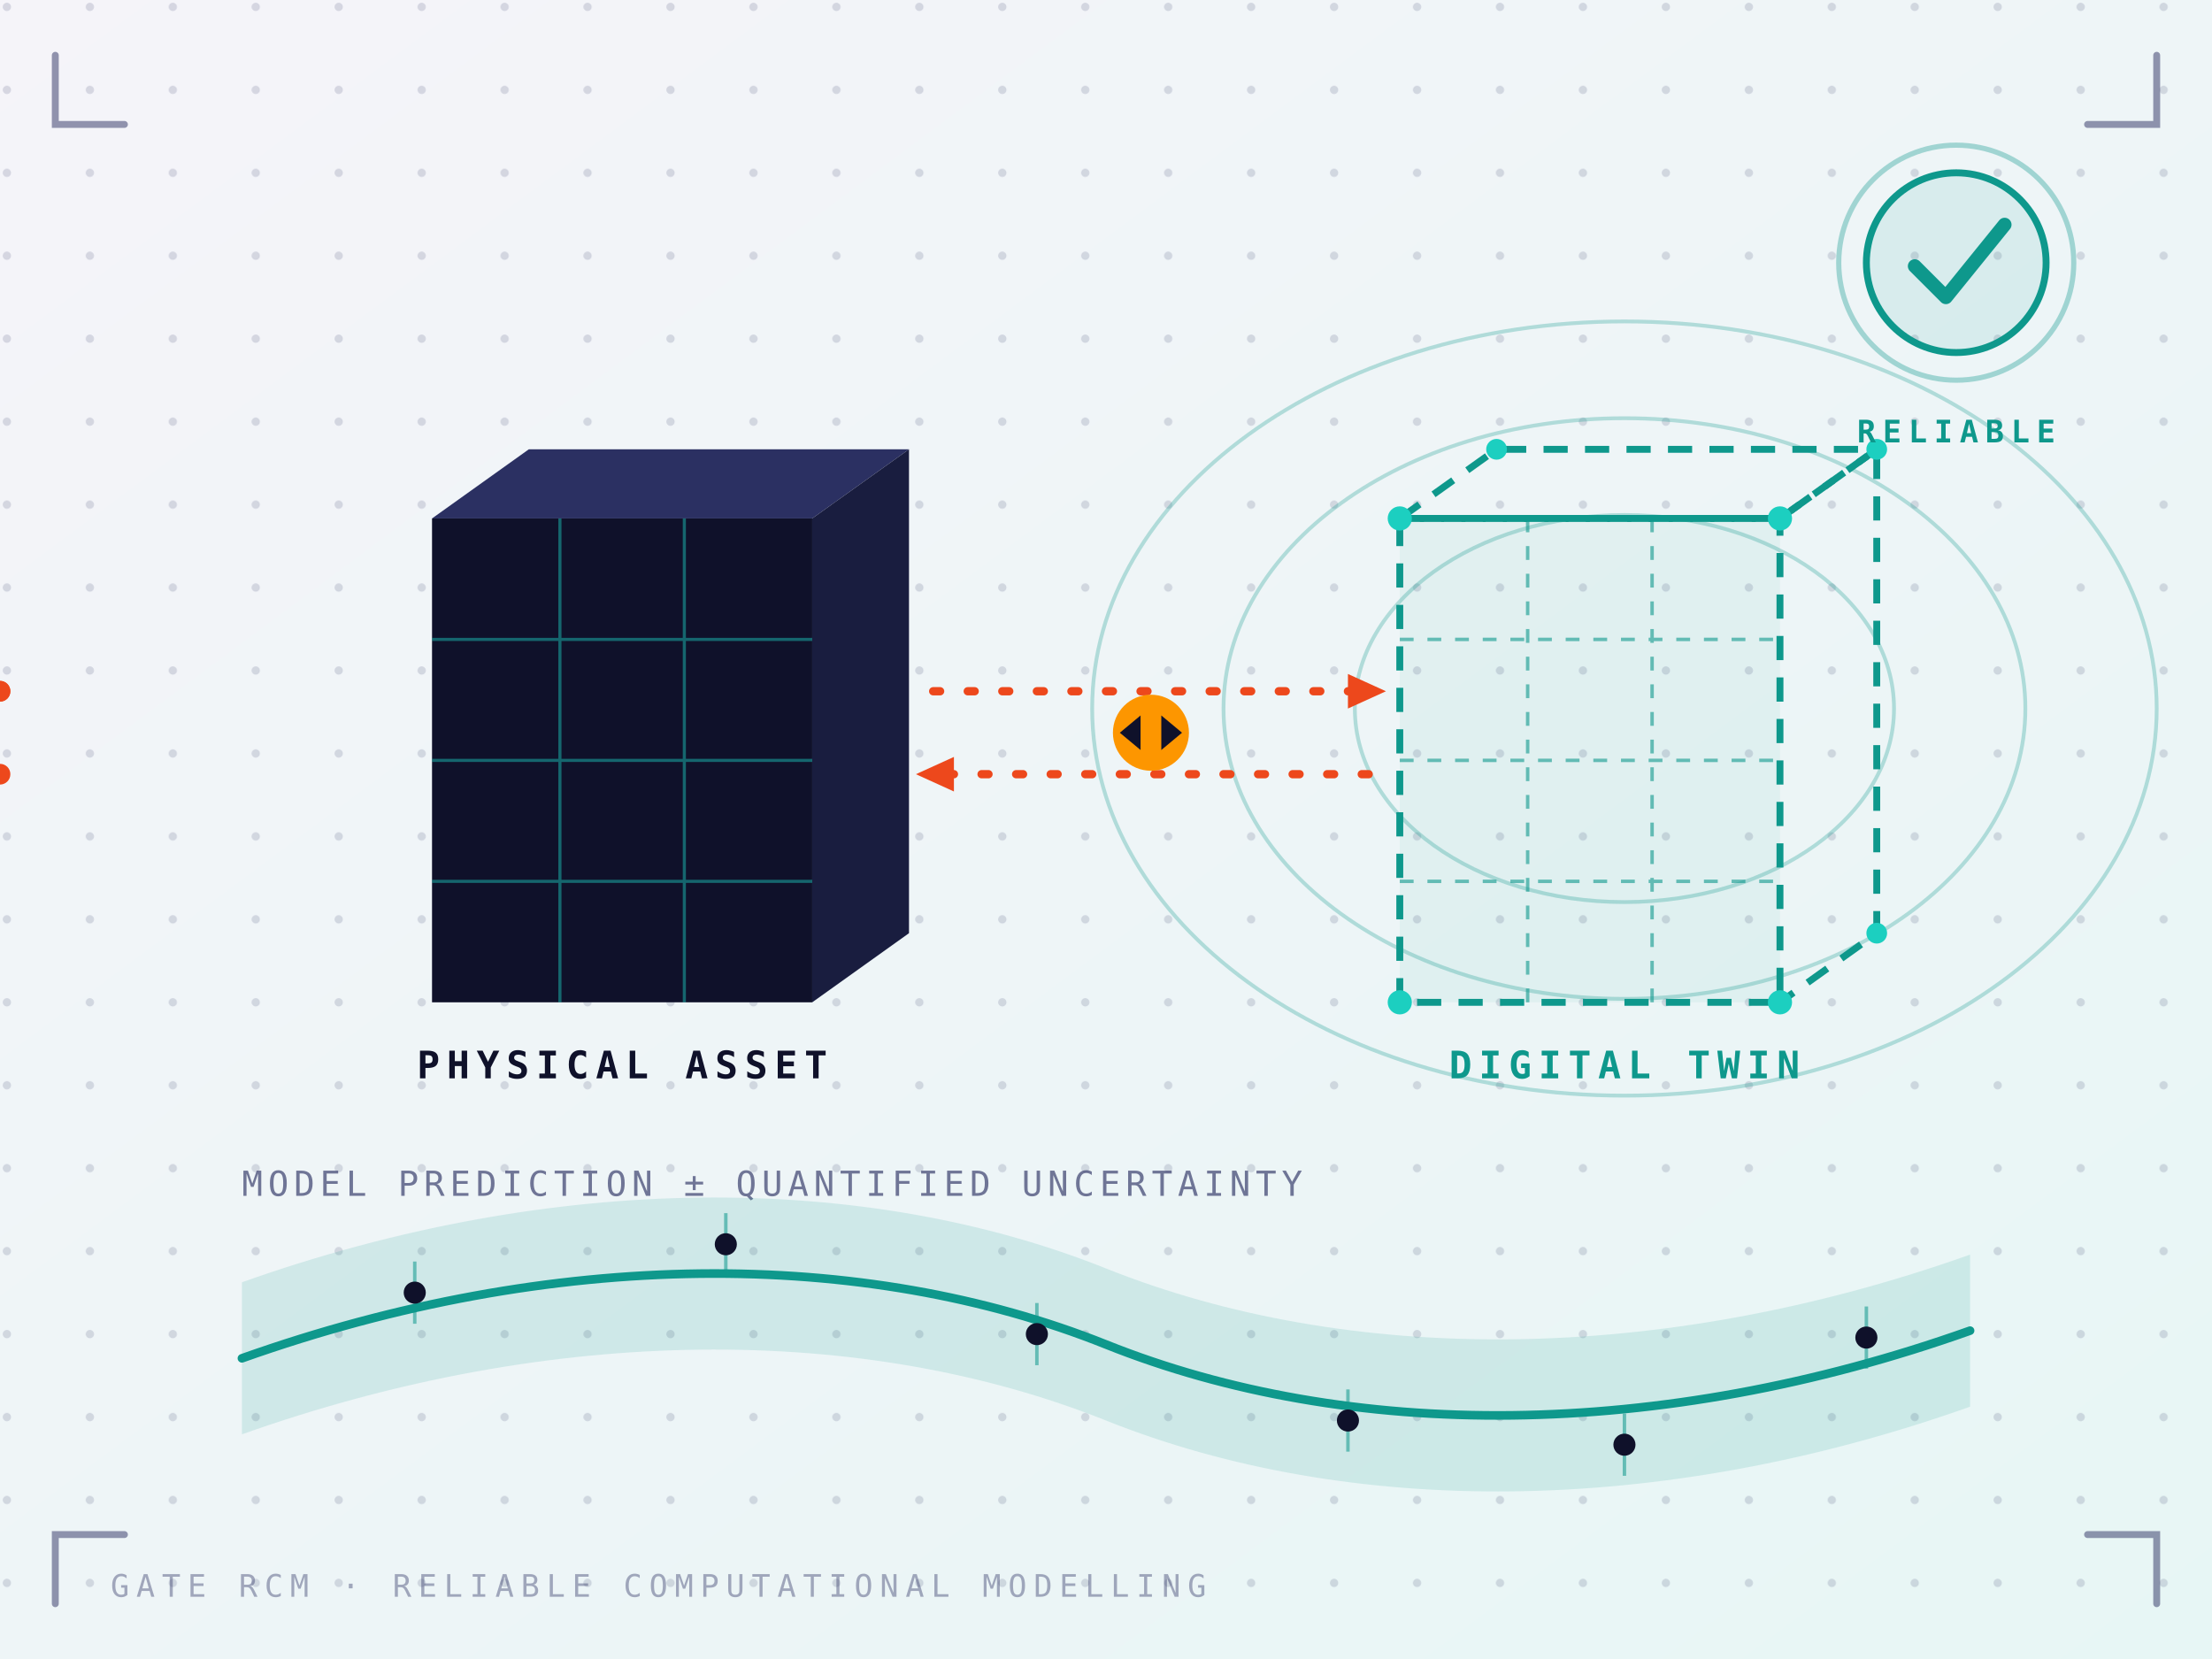
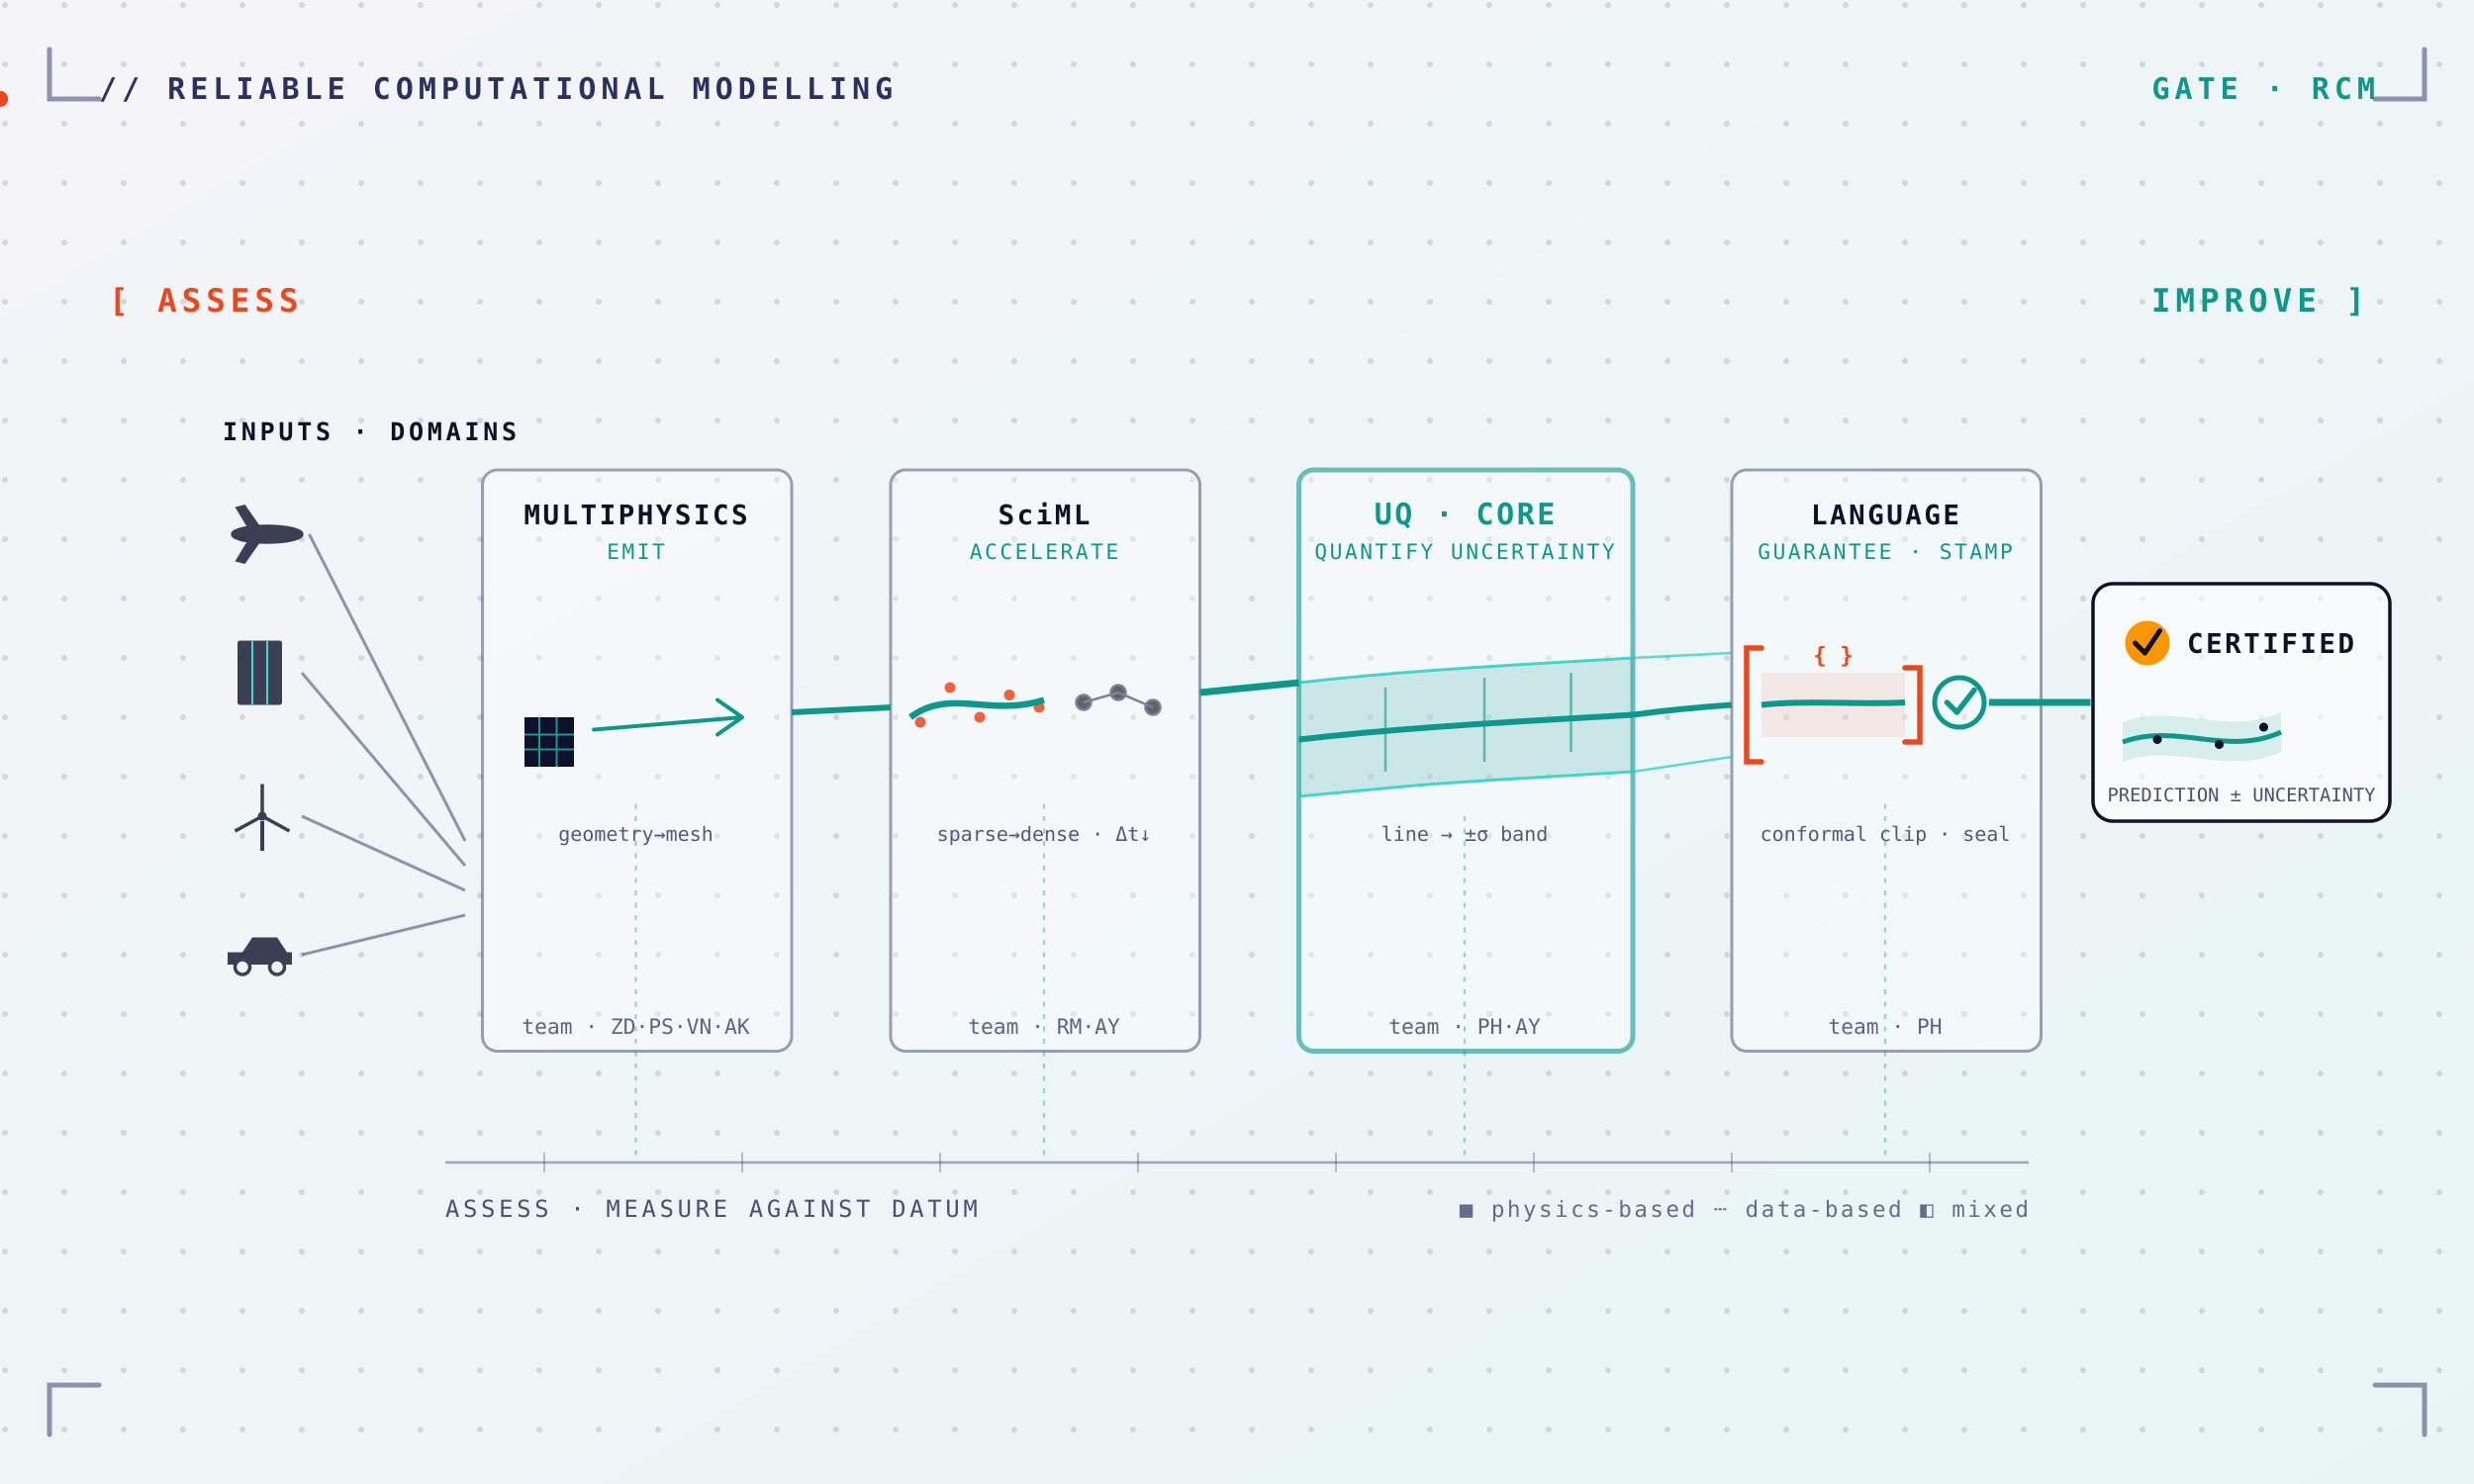
- <svg xmlns="http://www.w3.org/2000/svg" viewBox="0 0 640 480" width="640" height="480">
+ <svg xmlns="http://www.w3.org/2000/svg" viewBox="0 0 1000 600" width="1000" height="600">
  <defs>
-     <linearGradient id="bg-grad" x1="0" y1="0" x2="1" y2="1">
+     <linearGradient id="pl-bg" x1="0" y1="0" x2="1" y2="1">
      <stop offset="0%" stop-color="#F5F4F9" />
      <stop offset="100%" stop-color="#E7F6F5" />
    </linearGradient>
-     <pattern id="dots" x="0" y="0" width="24" height="24" patternUnits="userSpaceOnUse">
+     <pattern id="pl-dots" x="0" y="0" width="24" height="24" patternUnits="userSpaceOnUse">
      <circle cx="2" cy="2" r="1.2" fill="#2B3062" opacity="0.16" />
    </pattern>
+     <clipPath id="g3clip">
+       <rect x="525" y="150" width="135" height="235" />
+     </clipPath>
  </defs>
-   <rect width="640" height="480" fill="url(#bg-grad)" />
-   <rect width="640" height="480" fill="url(#dots)" />
-   <g stroke="#0E988C" stroke-width="1.1" fill="none" opacity="0.28">
-     <ellipse cx="470" cy="205" rx="78" ry="56" />
-     <ellipse cx="470" cy="205" rx="116" ry="84" />
-     <ellipse cx="470" cy="205" rx="154" ry="112" />
+   <rect width="1000" height="600" fill="url(#pl-bg)" />
+   <rect width="1000" height="600" fill="url(#pl-dots)" />
+   <text x="40" y="40" font-family="ui-monospace, monospace" font-size="12" font-weight="700" fill="#2B3062" letter-spacing="2">// RELIABLE COMPUTATIONAL MODELLING</text>
+   <text x="960" y="40" font-family="ui-monospace, monospace" font-size="12" font-weight="700" fill="#0E988C" letter-spacing="2" text-anchor="end">GATE · RCM</text>
+   <g transform="translate(0,40)">
+     <text x="44" y="86" font-family="ui-monospace, monospace" font-size="13" font-weight="700" fill="#ED481C" letter-spacing="2">[ ASSESS</text>
+     <text x="956" y="86" font-family="ui-monospace, monospace" font-size="13" font-weight="700" fill="#0E988C" letter-spacing="2" text-anchor="end">IMPROVE ]</text>
+     <text x="90" y="138" font-family="ui-monospace, monospace" font-size="10" font-weight="700" fill="#0F112A" letter-spacing="1.5">INPUTS · DOMAINS</text>
+     <g stroke="#0F112A" stroke-width="1.4" fill="none" opacity="0.8">
+       <g transform="translate(108,176)">
+         <ellipse cx="0" cy="0" rx="14" ry="3.2" fill="#0F112A" />
+         <path d="M-2,-2 L-9,-12 L-13,-11 L-7,-1 Z" fill="#0F112A" stroke="none" />
+         <path d="M-2,2 L-9,12 L-13,11 L-7,1 Z" fill="#0F112A" stroke="none" />
+       </g>
+       <g transform="translate(105,232)">
+         <rect x="-9" y="-13" width="18" height="26" rx="1" fill="#0F112A" stroke="none" />
+         <line x1="-3" y1="-13" x2="-3" y2="13" stroke="#1CCFC0" stroke-width="0.8" />
+         <line x1="3" y1="-13" x2="3" y2="13" stroke="#1CCFC0" stroke-width="0.8" />
+       </g>
+       <g transform="translate(106,290)">
+         <line x1="0" y1="2" x2="0" y2="14" stroke-width="1.6" />
+         <line x1="0" y1="0" x2="0" y2="-13" />
+         <line x1="0" y1="0" x2="11" y2="6" />
+         <line x1="0" y1="0" x2="-11" y2="6" />
+         <circle cx="0" cy="0" r="1.8" fill="#0F112A" stroke="none" />
+       </g>
+       <g transform="translate(105,346)">
+         <path d="M-13,4 L-13,-1 L-7,-1 L-3,-7 L7,-7 L11,-1 L13,-1 L13,4 Z" fill="#0F112A" stroke="none" />
+         <circle cx="-7" cy="5" r="3" fill="#E7F6F5" stroke="#0F112A" stroke-width="1.4" />
+         <circle cx="7" cy="5" r="3" fill="#E7F6F5" stroke="#0F112A" stroke-width="1.4" />
+       </g>
+     </g>
+     <g stroke="#2B3062" stroke-width="1.2" fill="none" opacity="0.5">
+       <path d="M125,176 L188,300" />
+       <path d="M122,232 L188,310" />
+       <path d="M122,290 L188,320" />
+       <path d="M122,346 L188,330" />
+     </g>
+     <g font-family="ui-monospace, monospace">
+       <g fill="#FFFFFF" fill-opacity="0.35" stroke="#2B3062" stroke-opacity="0.45" stroke-width="1.2">
+         <rect x="195" y="150" width="125" height="235" rx="6" />
+         <rect x="360" y="150" width="125" height="235" rx="6" />
+         <rect x="525" y="150" width="135" height="235" rx="6" stroke="#0E988C" stroke-opacity="0.6" stroke-width="2" />
+         <rect x="700" y="150" width="125" height="235" rx="6" />
+       </g>
+       <text x="257" y="172" font-size="11" font-weight="700" fill="#0F112A" letter-spacing="1" text-anchor="middle">MULTIPHYSICS</text>
+       <text x="257" y="186" font-size="8.5" fill="#0E988C" letter-spacing="1" text-anchor="middle">EMIT</text>
+       <text x="422" y="172" font-size="11" font-weight="700" fill="#0F112A" letter-spacing="1" text-anchor="middle">SciML</text>
+       <text x="422" y="186" font-size="8.5" fill="#0E988C" letter-spacing="1" text-anchor="middle">ACCELERATE</text>
+       <text x="592" y="172" font-size="12" font-weight="700" fill="#0E988C" letter-spacing="1" text-anchor="middle">UQ · CORE</text>
+       <text x="592" y="186" font-size="8.5" fill="#0E988C" letter-spacing="1" text-anchor="middle">QUANTIFY UNCERTAINTY</text>
+       <text x="762" y="172" font-size="11" font-weight="700" fill="#0F112A" letter-spacing="1" text-anchor="middle">LANGUAGE</text>
+       <text x="762" y="186" font-size="8.5" fill="#0E988C" letter-spacing="1" text-anchor="middle">GUARANTEE · STAMP</text>
+       <g font-size="8.5" fill="#2B3062" opacity="0.75" text-anchor="middle">
+         <text x="257" y="378">team · ZD·PS·VN·AK</text>
+         <text x="422" y="378">team · RM·AY</text>
+         <text x="592" y="378">team · PH·AY</text>
+         <text x="762" y="378">team · PH</text>
+       </g>
+     </g>
+     <g>
+       <rect x="212" y="250" width="20" height="20" fill="#0F112A" />
+       <g stroke="#1CCFC0" stroke-width="0.8" opacity="0.7">
+         <line x1="218" y1="250" x2="218" y2="270" />
+         <line x1="225" y1="250" x2="225" y2="270" />
+         <line x1="212" y1="257" x2="232" y2="257" />
+         <line x1="212" y1="263" x2="232" y2="263" />
+       </g>
+       <path d="M240,255 L300,250 L290,243 M300,250 L290,257" fill="none" stroke="#0E988C" stroke-width="1.6" stroke-linecap="round" stroke-linejoin="round" />
+       <text x="257" y="300" font-family="ui-monospace, monospace" font-size="8" fill="#2B3062" text-anchor="middle" opacity="0.8">geometry→mesh</text>
+     </g>
+     <line x1="320" y1="248" x2="360" y2="246" stroke="#0E988C" stroke-width="2.4" />
+     <g>
+       <g fill="#ED481C" opacity="0.85">
+         <circle cx="372" cy="252" r="2.2" />
+         <circle cx="384" cy="238" r="2.2" />
+         <circle cx="396" cy="250" r="2.2" />
+         <circle cx="408" cy="241" r="2.2" />
+         <circle cx="420" cy="246" r="2.2" />
+       </g>
+       <path d="M368,250 C384,238 400,250 422,243" fill="none" stroke="#0E988C" stroke-width="2.6" />
+       <g stroke="#2B3062" stroke-width="1" opacity="0.6">
+         <circle cx="438" cy="244" r="3" />
+         <circle cx="452" cy="240" r="3" />
+         <circle cx="466" cy="246" r="3" />
+         <line x1="438" y1="244" x2="452" y2="240" />
+         <line x1="452" y1="240" x2="466" y2="246" />
+       </g>
+       <text x="422" y="300" font-family="ui-monospace, monospace" font-size="8" fill="#2B3062" text-anchor="middle" opacity="0.8">sparse→dense · Δt↓</text>
+     </g>
+     <line x1="485" y1="240" x2="525" y2="236" stroke="#0E988C" stroke-width="2.8" />
+     <g clip-path="url(#g3clip)">
+       <path id="env" d="M525,236 C560,232 590,230 660,226 L660,272 C590,276 560,278 525,282 Z" fill="#0E988C" opacity="0.18">
+         <animate attributeName="opacity" values="0.18;0.26;0.18" dur="3.4s" repeatCount="indefinite" />
+       </path>
+       <path d="M525,236 C560,232 590,230 660,226" fill="none" stroke="#1CCFC0" stroke-width="1.2" opacity="0.8" />
+       <path d="M525,282 C590,276 560,278 660,272" fill="none" stroke="#1CCFC0" stroke-width="1.2" opacity="0.8" />
+       <path d="M525,259 C560,255 590,253 660,249" fill="none" stroke="#0E988C" stroke-width="2.4" />
+       <g stroke="#0E988C" stroke-width="1" opacity="0.6">
+         <line x1="560" y1="238" x2="560" y2="272" />
+         <line x1="600" y1="234" x2="600" y2="268" />
+         <line x1="635" y1="232" x2="635" y2="264" />
+       </g>
+     </g>
+     <text x="592" y="300" font-family="ui-monospace, monospace" font-size="8" fill="#2B3062" text-anchor="middle" opacity="0.8">line → ±σ band</text>
+     <path d="M660,249 C675,247 686,246 700,245" fill="none" stroke="#0E988C" stroke-width="2.4" />
+     <path d="M660,226 L700,224 M660,272 L700,266" fill="none" stroke="#1CCFC0" stroke-width="1" opacity="0.7" />
+     <g>
+       <path d="M712,222 L706,222 L706,268 L712,268" fill="none" stroke="#ED481C" stroke-width="2.2" stroke-linecap="round" />
+       <path d="M770,230 L776,230 L776,260 L770,260" fill="none" stroke="#ED481C" stroke-width="2.2" stroke-linecap="round" />
+       <rect x="712" y="232" width="58" height="26" fill="#ED481C" opacity="0.10" />
+       <path d="M712,245 C730,243 752,245 770,244" fill="none" stroke="#0E988C" stroke-width="2.4" />
+       <text x="741" y="228" font-family="ui-monospace, monospace" font-size="9" fill="#ED481C" text-anchor="middle" font-weight="700">{ }</text>
+       <circle cx="792" cy="244" r="10" fill="none" stroke="#0E988C" stroke-width="2" />
+       <polyline points="787,244 791,248 798,239" fill="none" stroke="#0E988C" stroke-width="2.2" stroke-linecap="round" stroke-linejoin="round" />
+       <text x="762" y="300" font-family="ui-monospace, monospace" font-size="8" fill="#2B3062" text-anchor="middle" opacity="0.8">conformal clip · seal</text>
+     </g>
+     <line x1="804" y1="244" x2="845" y2="244" stroke="#0E988C" stroke-width="2.8" />
+     <g>
+       <rect x="846" y="196" width="120" height="96" rx="8" fill="#FFFFFF" fill-opacity="0.6" stroke="#0F112A" stroke-width="1.4" />
+       <circle cx="868" cy="220" r="9" fill="#FD9600" />
+       <polyline points="863,220 867,224 873,215" fill="none" stroke="#0F112A" stroke-width="2" stroke-linecap="round" stroke-linejoin="round">
+         <animate attributeName="stroke-dashoffset" values="20;0" dur="0.01s" begin="0s" fill="freeze" />
+       </polyline>
+       <text x="884" y="224" font-family="ui-monospace, monospace" font-size="11" font-weight="700" fill="#0F112A" letter-spacing="1">CERTIFIED</text>
+       <path d="M858,260 C880,252 900,266 922,256" fill="none" stroke="#0E988C" stroke-width="2" />
+       <path d="M858,252 C880,244 900,258 922,248 L922,264 C900,274 880,260 858,268 Z" fill="#0E988C" opacity="0.14" />
+       <g fill="#0F112A">
+         <circle cx="872" cy="259" r="1.8" />
+         <circle cx="897" cy="261" r="1.8" />
+         <circle cx="915" cy="254" r="1.8" />
+       </g>
+       <text x="906" y="284" font-family="ui-monospace, monospace" font-size="7.5" fill="#2B3062" text-anchor="middle" opacity="0.85">PREDICTION ± UNCERTAINTY</text>
+     </g>
+     <g fill="#ED481C">
+       <circle r="3.2">
+         <animateMotion path="M200,250 L320,248 L360,246 L485,240 L525,236 L592,247 L700,245 L804,244 L845,244" dur="4.6s" repeatCount="indefinite" />
+         <animate attributeName="opacity" values="0;1;1;1;0" dur="4.6s" repeatCount="indefinite" />
+       </circle>
+       <circle r="3.2">
+         <animateMotion path="M200,250 L320,248 L360,246 L485,240 L525,236 L592,247 L700,245 L804,244 L845,244" dur="4.6s" begin="-2.3s" repeatCount="indefinite" />
+         <animate attributeName="opacity" values="0;1;1;1;0" dur="4.6s" begin="-2.3s" repeatCount="indefinite" />
+       </circle>
+     </g>
+     <line x1="180" y1="430" x2="820" y2="430" stroke="#2B3062" stroke-width="1" opacity="0.4" />
+     <g stroke="#2B3062" stroke-width="0.8" opacity="0.3">
+       <line x1="220" y1="426" x2="220" y2="434" />
+       <line x1="300" y1="426" x2="300" y2="434" />
+       <line x1="380" y1="426" x2="380" y2="434" />
+       <line x1="460" y1="426" x2="460" y2="434" />
+       <line x1="540" y1="426" x2="540" y2="434" />
+       <line x1="620" y1="426" x2="620" y2="434" />
+       <line x1="700" y1="426" x2="700" y2="434" />
+       <line x1="780" y1="426" x2="780" y2="434" />
+     </g>
+     <g stroke="#0E988C" stroke-width="0.9" opacity="0.4" stroke-dasharray="2 3">
+       <line x1="257" y1="285" x2="257" y2="430" />
+       <line x1="422" y1="285" x2="422" y2="430" />
+       <line x1="592" y1="290" x2="592" y2="430" />
+       <line x1="762" y1="285" x2="762" y2="430" />
+     </g>
+     <text x="180" y="452" font-family="ui-monospace, monospace" font-size="9.5" fill="#2B3062" letter-spacing="1.5" opacity="0.85">ASSESS · MEASURE AGAINST DATUM</text>
+     <text x="820" y="452" font-family="ui-monospace, monospace" font-size="9" fill="#2B3062" letter-spacing="1" opacity="0.7" text-anchor="end">■ physics-based   ┄ data-based   ◧ mixed</text>
  </g>
-   <g>
-     <polygon points="125,150 153,130 263,130 235,150" fill="#2B3062" />
-     <polygon points="235,150 263,130 263,270 235,290" fill="#191D3F" />
-     <rect x="125" y="150" width="110" height="140" fill="#0F112A" />
-     <g stroke="#1CCFC0" stroke-width="0.9" opacity="0.45">
-       <line x1="162" y1="150" x2="162" y2="290" />
-       <line x1="198" y1="150" x2="198" y2="290" />
-       <line x1="125" y1="185" x2="235" y2="185" />
-       <line x1="125" y1="220" x2="235" y2="220" />
-       <line x1="125" y1="255" x2="235" y2="255" />
-     </g>
+   <g stroke="#2B3062" stroke-width="2" fill="none" opacity="0.5" stroke-linecap="round">
+     <polyline points="20,20 20,40 40,40" />
+     <polyline points="980,20 980,40 960,40" />
+     <polyline points="20,580 20,560 40,560" />
+     <polyline points="980,580 980,560 960,560" />
  </g>
-   <g fill="none" stroke="#0E988C">
-     <rect x="405" y="150" width="110" height="140" fill="#0E988C" opacity="0.06" stroke="none" />
-     <g stroke-width="2" stroke-dasharray="7 5" stroke-linejoin="round">
-       <rect x="405" y="150" width="110" height="140" />
-       <polygon points="405,150 433,130 543,130 515,150" />
-       <polyline points="515,150 543,130 543,270 515,290" />
-     </g>
-     <g stroke-width="1" stroke-dasharray="4 4" opacity="0.6">
-       <line x1="442" y1="150" x2="442" y2="290" />
-       <line x1="478" y1="150" x2="478" y2="290" />
-       <line x1="405" y1="185" x2="515" y2="185" />
-       <line x1="405" y1="220" x2="515" y2="220" />
-       <line x1="405" y1="255" x2="515" y2="255" />
-     </g>
-   </g>
-   <g fill="#1CCFC0">
-     <circle cx="405" cy="150" r="3.5">
-       <animate attributeName="r" values="3.5;5;3.5" dur="2.6s" repeatCount="indefinite" />
-     </circle>
-     <circle cx="515" cy="150" r="3.5" />
-     <circle cx="515" cy="290" r="3.5">
-       <animate attributeName="r" values="3.5;5;3.5" dur="2.6s" begin="-1.3s" repeatCount="indefinite" />
-     </circle>
-     <circle cx="405" cy="290" r="3.5" />
-     <circle cx="433" cy="130" r="3" />
-     <circle cx="543" cy="130" r="3" />
-     <circle cx="543" cy="270" r="3" />
-   </g>
-   <g stroke="#ED481C" stroke-width="2.4" fill="none" stroke-dasharray="2 8" stroke-linecap="round">
-     <line x1="270" y1="200" x2="396" y2="200">
-       <animate attributeName="stroke-dashoffset" values="0;-10" dur="0.9s" repeatCount="indefinite" />
-     </line>
-     <line x1="396" y1="224" x2="270" y2="224">
-       <animate attributeName="stroke-dashoffset" values="0;-10" dur="0.9s" repeatCount="indefinite" />
-     </line>
-   </g>
-   <g fill="#ED481C">
-     <path d="M390,195 L401,200 L390,205 Z" />
-     <path d="M276,219 L265,224 L276,229 Z" />
-   </g>
-   <circle cx="333" cy="212" r="11" fill="#FD9600" />
-   <g fill="#0F112A">
-     <path d="M330,207 L324,212 L330,217 Z" />
-     <path d="M336,207 L342,212 L336,217 Z" />
-   </g>
-   <g fill="#ED481C">
-     <circle cy="200" r="3">
-       <animate attributeName="cx" values="276;392" dur="2.4s" begin="0s" repeatCount="indefinite" />
-       <animate attributeName="opacity" values="0;1;1;0" dur="2.4s" begin="0s" repeatCount="indefinite" />
-     </circle>
-     <circle cy="200" r="3">
-       <animate attributeName="cx" values="276;392" dur="2.4s" begin="-1.2s" repeatCount="indefinite" />
-       <animate attributeName="opacity" values="0;1;1;0" dur="2.4s" begin="-1.2s" repeatCount="indefinite" />
-     </circle>
-     <circle cy="224" r="3">
-       <animate attributeName="cx" values="392;276" dur="2.4s" begin="-0.6s" repeatCount="indefinite" />
-       <animate attributeName="opacity" values="0;1;1;0" dur="2.4s" begin="-0.6s" repeatCount="indefinite" />
-     </circle>
-   </g>
-   <text x="180" y="312" font-family="ui-monospace, monospace" font-size="11" font-weight="700" fill="#0F112A" text-anchor="middle" letter-spacing="2">PHYSICAL ASSET</text>
-   <text x="470" y="312" font-family="ui-monospace, monospace" font-size="11" font-weight="700" fill="#0E988C" text-anchor="middle" letter-spacing="2">DIGITAL TWIN</text>
-   <text x="70" y="346" font-family="ui-monospace, monospace" font-size="10" fill="#2B3062" opacity="0.65" letter-spacing="1.5">MODEL PREDICTION ± QUANTIFIED UNCERTAINTY</text>
-   <path d="M70,371 C160,339 250,339 320,367 C390,395 480,395 570,363 L570,407 C480,439 390,439 320,411 C250,383 160,383 70,415 Z" fill="#0E988C" opacity="0.14" />
-   <path d="M70,393 C160,361 250,361 320,389 C390,417 480,417 570,385" fill="none" stroke="#0E988C" stroke-width="2.5" stroke-linecap="round" />
-   <g stroke="#0E988C" stroke-width="1" opacity="0.55">
-     <line x1="120" y1="365" x2="120" y2="383" />
-     <line x1="210" y1="351" x2="210" y2="369" />
-     <line x1="300" y1="377" x2="300" y2="395" />
-     <line x1="390" y1="402" x2="390" y2="420" />
-     <line x1="470" y1="409" x2="470" y2="427" />
-     <line x1="540" y1="378" x2="540" y2="396" />
-   </g>
-   <g fill="#0F112A">
-     <circle cx="120" cy="374" r="3.2" />
-     <circle cx="210" cy="360" r="3.2" />
-     <circle cx="300" cy="386" r="3.2" />
-     <circle cx="390" cy="411" r="3.2" />
-     <circle cx="470" cy="418" r="3.2" />
-     <circle cx="540" cy="387" r="3.2" />
-   </g>
-   <g transform="translate(566,76)">
-     <circle r="34" fill="none" stroke="#0E988C" stroke-width="1.5" opacity="0.35" />
-     <circle r="26" fill="#0E988C" opacity="0.10" />
-     <circle r="26" fill="none" stroke="#0E988C" stroke-width="2" />
-     <polyline points="-12,1 -3,10 14,-11" fill="none" stroke="#0E988C" stroke-width="4" stroke-linecap="round" stroke-linejoin="round" />
-   </g>
-   <text x="566" y="128" font-family="ui-monospace, monospace" font-size="9" font-weight="700" fill="#0E988C" text-anchor="middle" letter-spacing="2">RELIABLE</text>
-   <g stroke="#2B3062" stroke-width="2" fill="none" opacity="0.5" stroke-linecap="round">
-     <polyline points="16,16 16,36 36,36" />
-     <polyline points="624,16 624,36 604,36" />
-     <polyline points="16,464 16,444 36,444" />
-     <polyline points="624,464 624,444 604,444" />
-   </g>
-   <text x="32" y="462" font-family="ui-monospace, monospace" font-size="9" fill="#2B3062" opacity="0.4" letter-spacing="2">GATE RCM · RELIABLE COMPUTATIONAL MODELLING</text>
</svg>
